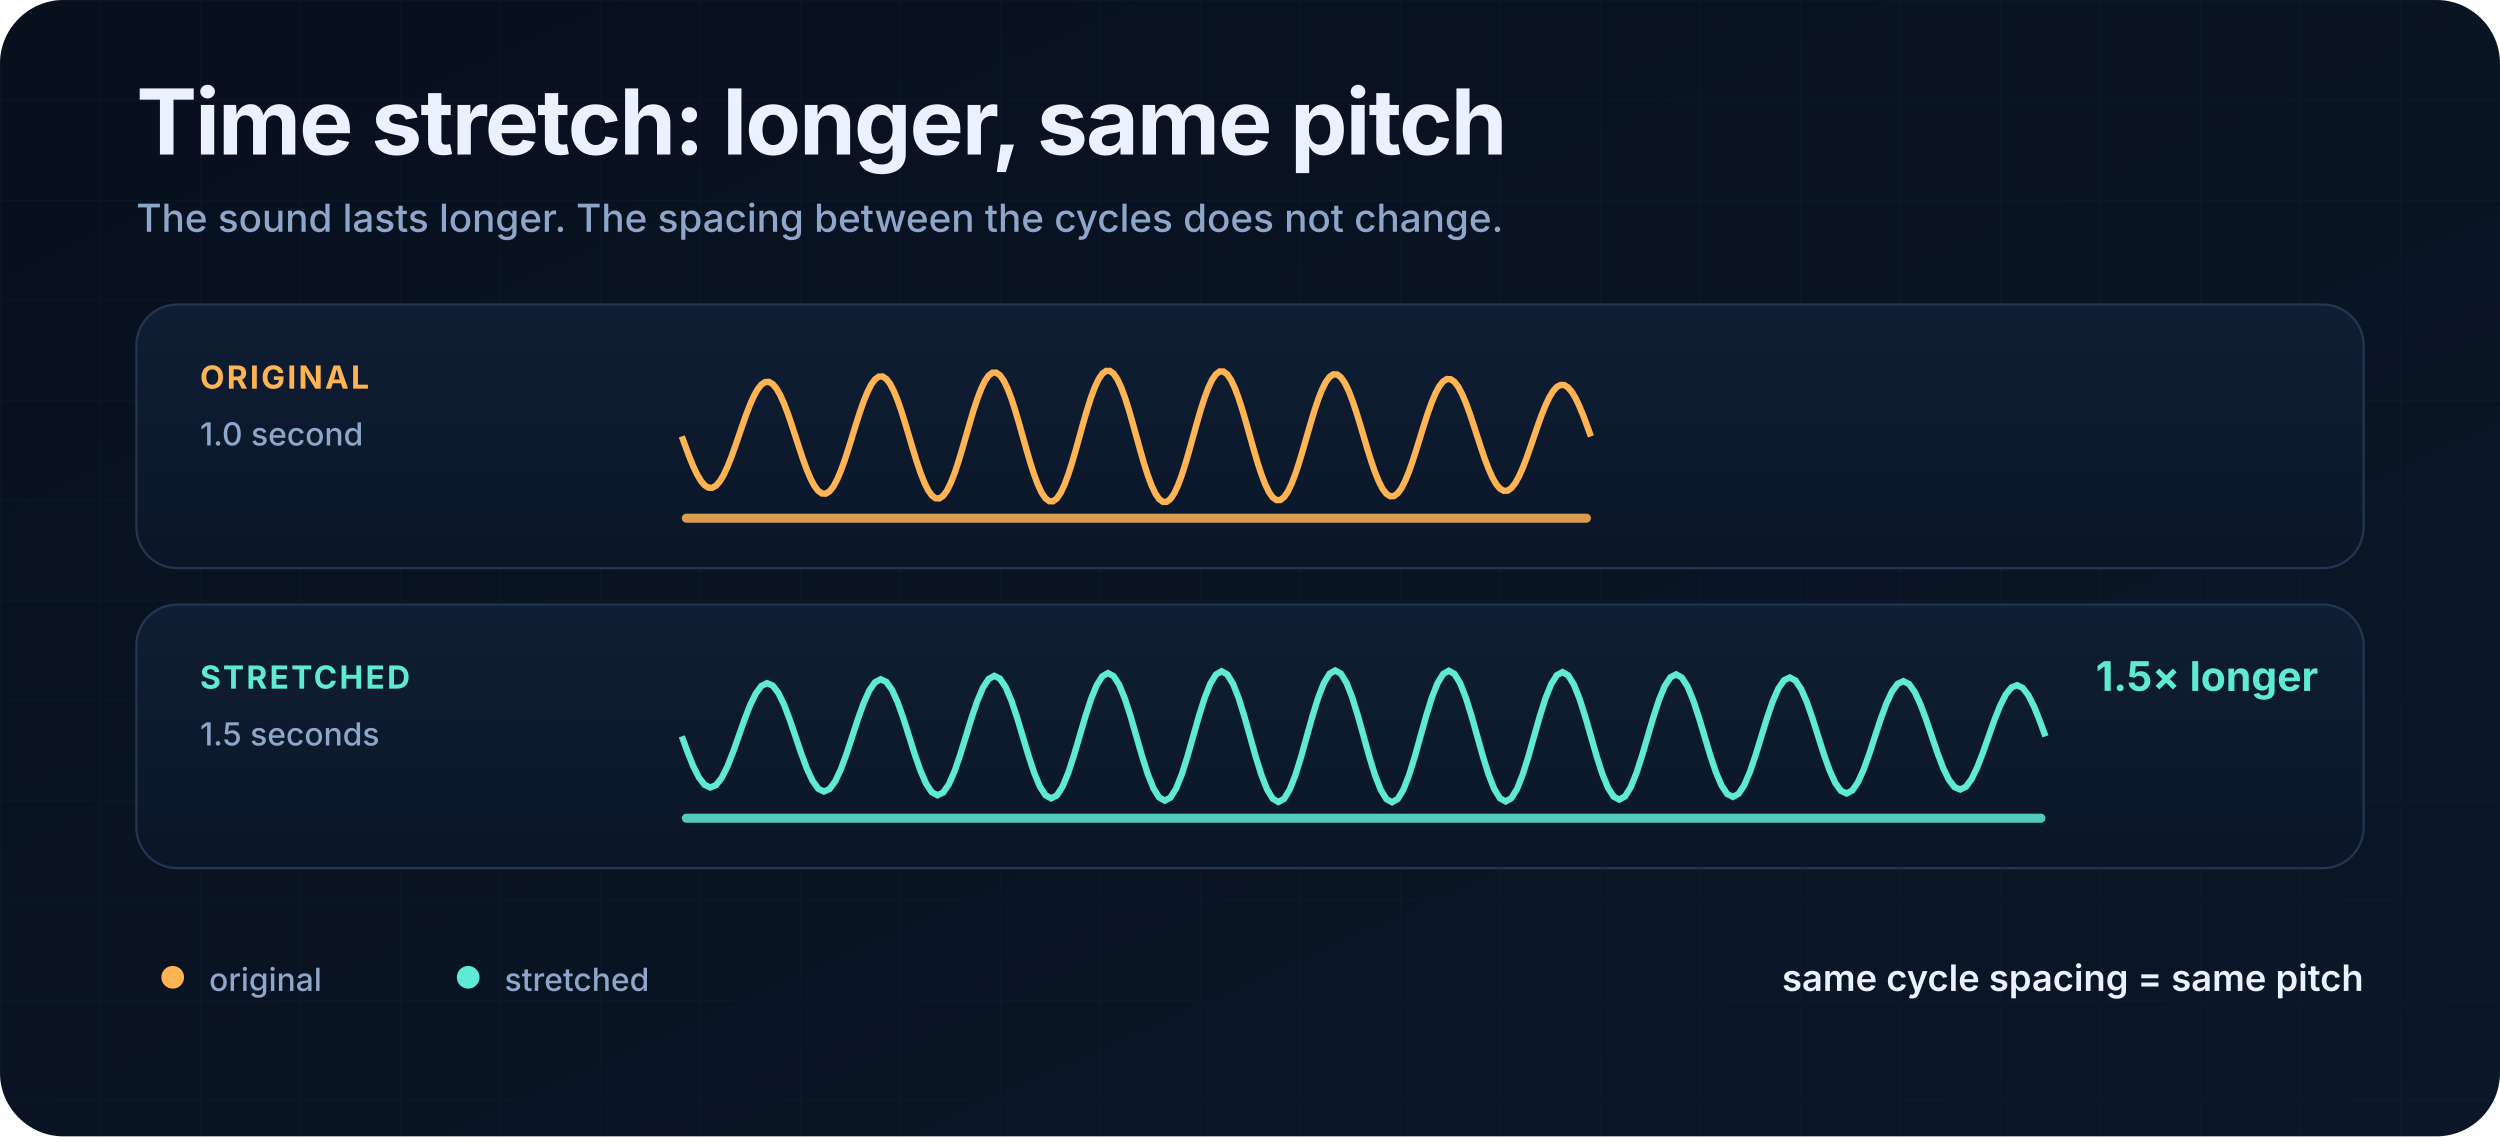
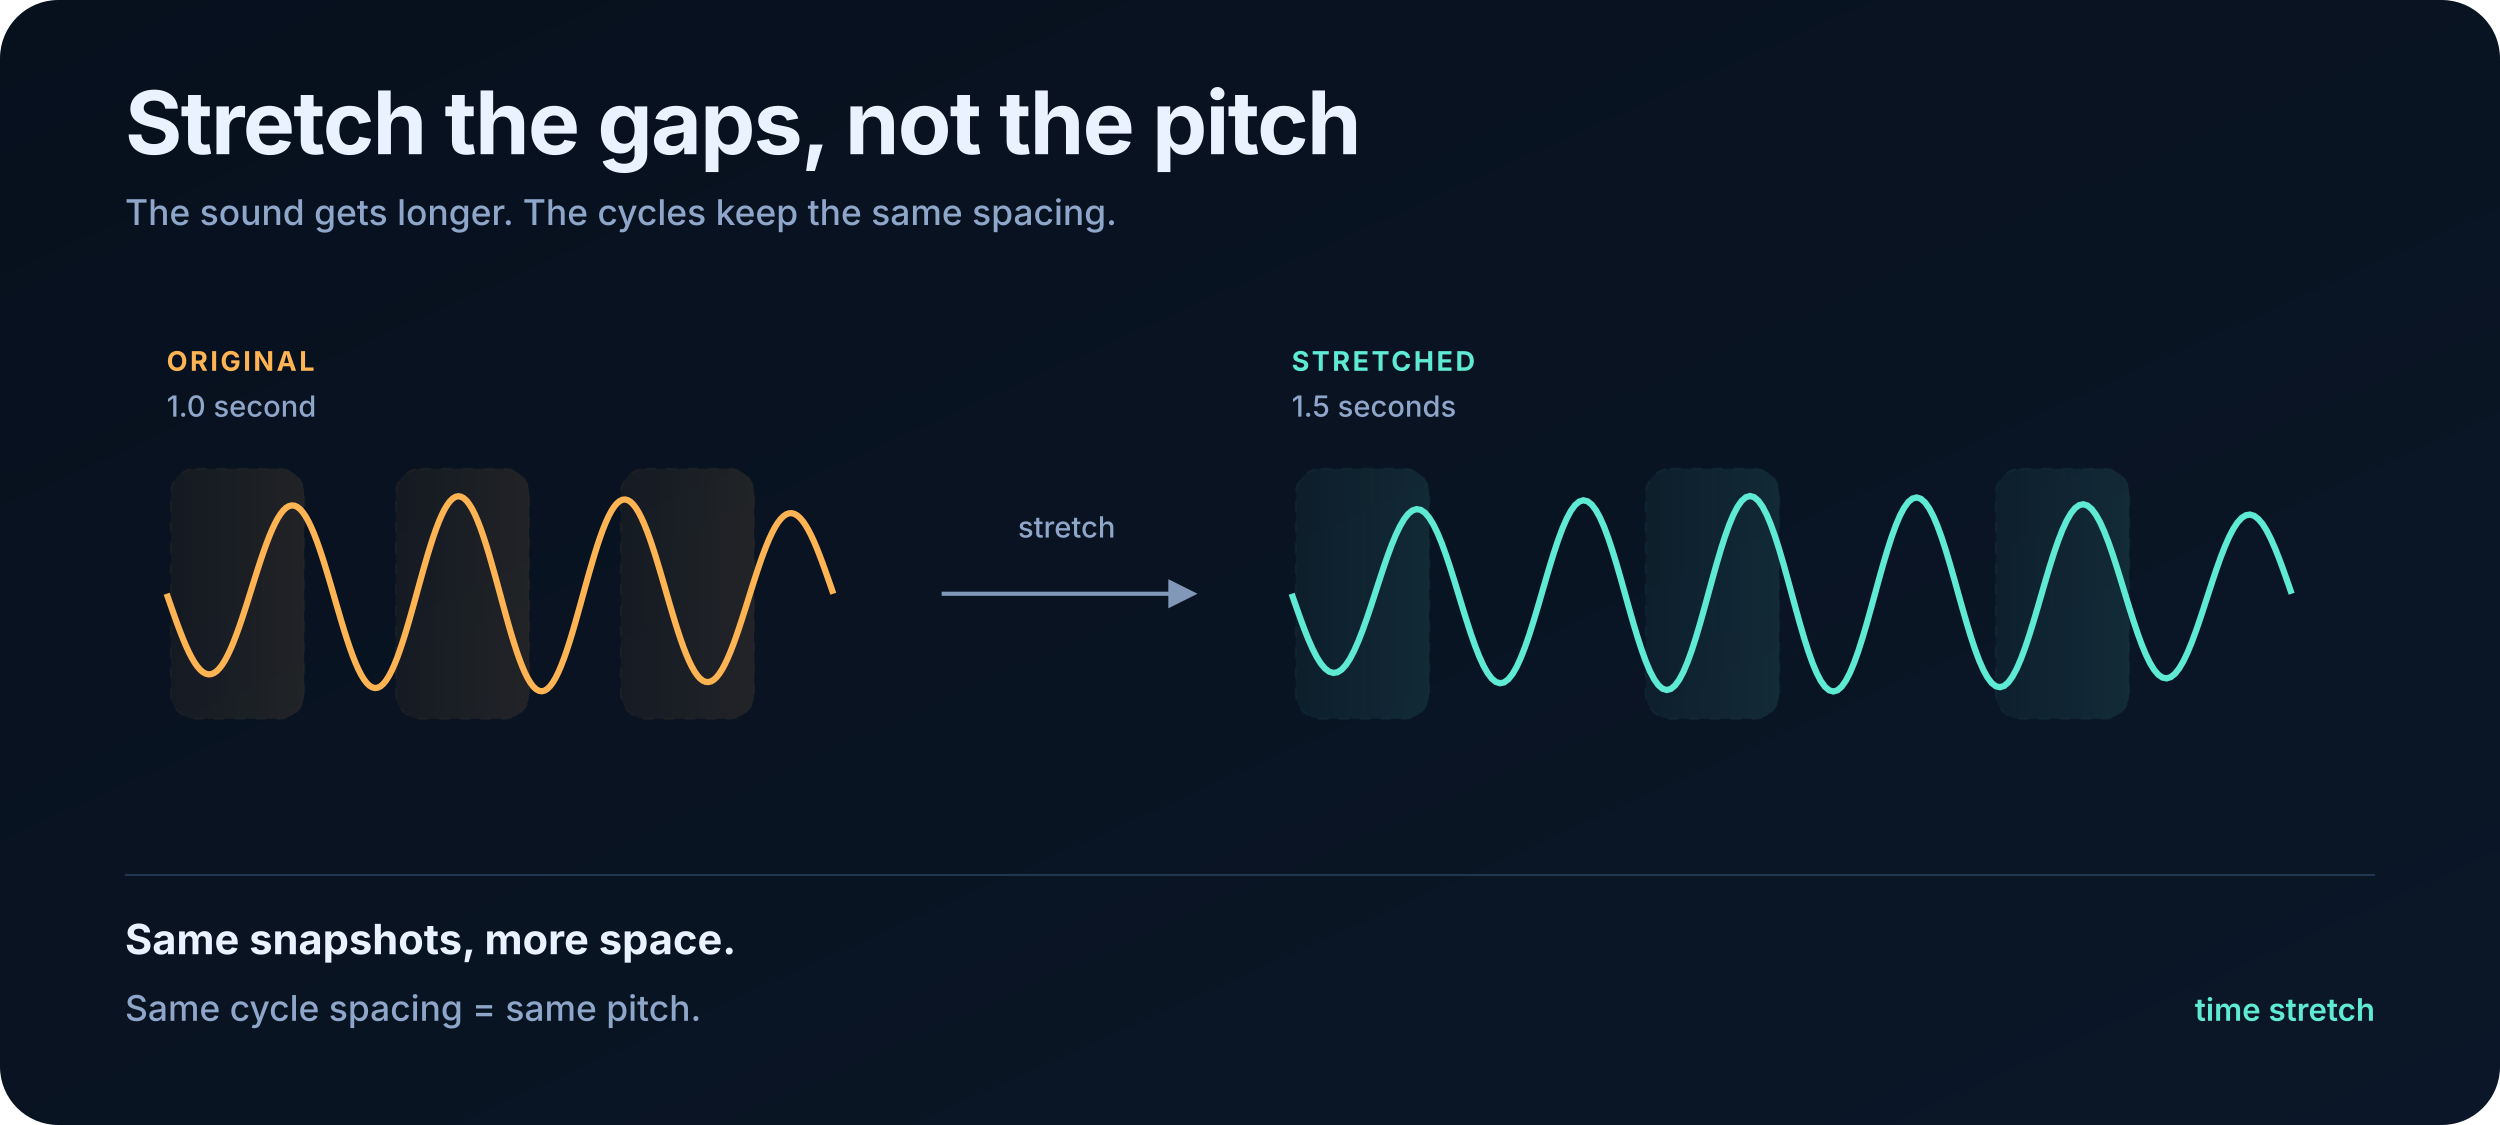
- <svg xmlns="http://www.w3.org/2000/svg" width="1100" height="500" viewBox="0 0 1100 500" role="img" aria-label="Time stretching makes audio longer while keeping the same pitch">
+ <svg xmlns="http://www.w3.org/2000/svg" width="1200" height="540" viewBox="0 0 1200 540" role="img" aria-label="Overlapping snapshots spread apart, making the audio longer while the cycle spacing stays the same">
  <defs>
    <linearGradient id="bg" x1="0" y1="0" x2="1" y2="1">
      <stop offset="0" stop-color="#07101d" />
      <stop offset="1" stop-color="#0b1728" />
    </linearGradient>
-     <linearGradient id="card" x1="0" y1="0" x2="0" y2="1">
-       <stop offset="0" stop-color="#0f1e34" />
-       <stop offset="1" stop-color="#0b1628" />
+     <linearGradient id="a" x1="0" y1="0" x2="1" y2="0">
+       <stop offset="0" stop-color="#ffb454" stop-opacity="0.35" />
+       <stop offset="1" stop-color="#ffb454" stop-opacity="0.75" />
    </linearGradient>
-     <pattern id="grid" width="44" height="44" patternUnits="userSpaceOnUse">
-       <path d="M 44 0 L 0 0 0 44" fill="none" stroke="#16263d" stroke-width="1" opacity="0.55" />
-     </pattern>
+     <linearGradient id="c" x1="0" y1="0" x2="1" y2="0">
+       <stop offset="0" stop-color="#5eead4" stop-opacity="0.35" />
+       <stop offset="1" stop-color="#5eead4" stop-opacity="0.75" />
+     </linearGradient>
+     <marker id="arrow" viewBox="0 0 10 10" refX="8" refY="5" markerWidth="7" markerHeight="7" orient="auto">
+       <path d="M 0 0 L 10 5 L 0 10 z" fill="#8ea6c9" />
+     </marker>
  </defs>
-   <rect width="1100" height="500" rx="28" fill="url(#bg)" />
-   <rect width="1100" height="500" rx="28" fill="url(#grid)" opacity="0.38" />
-   <text x="60" y="68" fill="#eaf2ff" font-family="Inter, ui-sans-serif, system-ui, -apple-system, BlinkMacSystemFont, 'Segoe UI', sans-serif" font-size="40" font-weight="750" text-anchor="start" letter-spacing="-0.8">Time stretch: longer, same pitch</text>
-   <text x="60" y="102" fill="#8ea6c9" font-family="Inter, ui-sans-serif, system-ui, -apple-system, BlinkMacSystemFont, 'Segoe UI', sans-serif" font-size="17" font-weight="500" text-anchor="start">The sound lasts longer. The spacing between the cycles does not change.</text>
-   <rect x="60" y="134" width="980" height="116" rx="18" fill="url(#card)" stroke="#213651" />
-   <text x="88" y="171" fill="#ffb454" font-family="Inter, ui-sans-serif, system-ui, -apple-system, BlinkMacSystemFont, 'Segoe UI', sans-serif" font-size="14" font-weight="700" text-anchor="start" letter-spacing="1.0">ORIGINAL</text>
-   <text x="88" y="196" fill="#8ea6c9" font-family="Inter, ui-sans-serif, system-ui, -apple-system, BlinkMacSystemFont, 'Segoe UI', sans-serif" font-size="14" font-weight="500" text-anchor="start">1.0 second</text>
-   <path d="M 300.00 192.00 L 301.67 196.60 L 303.33 201.04 L 305.00 205.12 L 306.67 208.65 L 308.33 211.48 L 310.00 213.48 L 311.67 214.55 L 313.33 214.64 L 315.00 213.74 L 316.67 211.87 L 318.33 209.12 L 320.00 205.59 L 321.67 201.44 L 323.33 196.85 L 325.00 192.00 L 326.67 187.12 L 328.33 182.41 L 330.00 178.09 L 331.67 174.35 L 333.33 171.35 L 335.00 169.24 L 336.67 168.11 L 338.33 168.03 L 340.00 168.99 L 341.67 170.98 L 343.33 173.89 L 345.00 177.63 L 346.67 182.02 L 348.33 186.88 L 350.00 192.00 L 351.67 197.15 L 353.33 202.12 L 355.00 206.67 L 356.67 210.61 L 358.33 213.75 L 360.00 215.97 L 361.67 217.14 L 363.33 217.22 L 365.00 216.20 L 366.67 214.10 L 368.33 211.02 L 370.00 207.09 L 371.67 202.48 L 373.33 197.37 L 375.00 192.00 L 376.67 186.60 L 378.33 181.40 L 380.00 176.64 L 381.67 172.53 L 383.33 169.24 L 385.00 166.94 L 386.67 165.72 L 388.33 165.65 L 390.00 166.74 L 391.67 168.94 L 393.33 172.16 L 395.00 176.27 L 396.67 181.09 L 398.33 186.41 L 400.00 192.00 L 401.67 197.62 L 403.33 203.02 L 405.00 207.96 L 406.67 212.22 L 408.33 215.62 L 410.00 217.99 L 411.67 219.24 L 413.33 219.30 L 415.00 218.16 L 416.67 215.87 L 418.33 212.52 L 420.00 208.26 L 421.67 203.28 L 423.33 197.77 L 425.00 192.00 L 426.67 186.20 L 428.33 180.64 L 430.00 175.56 L 431.67 171.18 L 433.33 167.69 L 435.00 165.26 L 436.67 164.00 L 438.33 163.95 L 440.00 165.14 L 441.67 167.51 L 443.33 170.95 L 445.00 175.33 L 446.67 180.45 L 448.33 186.09 L 450.00 192.00 L 451.67 197.93 L 453.33 203.61 L 455.00 208.79 L 456.67 213.25 L 458.33 216.79 L 460.00 219.26 L 461.67 220.53 L 463.33 220.56 L 465.00 219.33 L 466.67 216.91 L 468.33 213.39 L 470.00 208.93 L 471.67 203.73 L 473.33 198.00 L 475.00 192.00 L 476.67 185.99 L 478.33 180.25 L 480.00 175.00 L 481.67 170.50 L 483.33 166.94 L 485.00 164.47 L 486.67 163.20 L 488.33 163.19 L 490.00 164.44 L 491.67 166.90 L 493.33 170.46 L 495.00 174.96 L 496.67 180.21 L 498.33 185.97 L 500.00 192.00 L 501.67 198.03 L 503.33 203.79 L 505.00 209.04 L 506.67 213.54 L 508.33 217.10 L 510.00 219.56 L 511.67 220.81 L 513.33 220.80 L 515.00 219.53 L 516.67 217.06 L 518.33 213.50 L 520.00 209.00 L 521.67 203.75 L 523.33 198.01 L 525.00 192.00 L 526.67 186.00 L 528.33 180.27 L 530.00 175.07 L 531.67 170.61 L 533.33 167.09 L 535.00 164.67 L 536.67 163.44 L 538.33 163.47 L 540.00 164.74 L 541.67 167.21 L 543.33 170.75 L 545.00 175.21 L 546.67 180.39 L 548.33 186.07 L 550.00 192.00 L 551.67 197.91 L 553.33 203.55 L 555.00 208.67 L 556.67 213.05 L 558.33 216.49 L 560.00 218.86 L 561.67 220.05 L 563.33 220.00 L 565.00 218.74 L 566.67 216.31 L 568.33 212.82 L 570.00 208.44 L 571.67 203.36 L 573.33 197.80 L 575.00 192.00 L 576.67 186.23 L 578.33 180.72 L 580.00 175.74 L 581.67 171.48 L 583.33 168.13 L 585.00 165.84 L 586.67 164.70 L 588.33 164.76 L 590.00 166.01 L 591.67 168.38 L 593.33 171.78 L 595.00 176.04 L 596.67 180.98 L 598.33 186.38 L 600.00 192.00 L 601.67 197.59 L 603.33 202.91 L 605.00 207.73 L 606.67 211.84 L 608.33 215.06 L 610.00 217.26 L 611.67 218.35 L 613.33 218.28 L 615.00 217.06 L 616.67 214.76 L 618.33 211.47 L 620.00 207.36 L 621.67 202.60 L 623.33 197.40 L 625.00 192.00 L 626.67 186.63 L 628.33 181.52 L 630.00 176.91 L 631.67 172.98 L 633.33 169.90 L 635.00 167.80 L 636.67 166.78 L 638.33 166.86 L 640.00 168.03 L 641.67 170.25 L 643.33 173.39 L 645.00 177.33 L 646.67 181.88 L 648.33 186.85 L 650.00 192.00 L 651.67 197.12 L 653.33 201.98 L 655.00 206.37 L 656.67 210.11 L 658.33 213.02 L 660.00 215.01 L 661.67 215.97 L 663.33 215.89 L 665.00 214.76 L 666.67 212.65 L 668.33 209.65 L 670.00 205.91 L 671.67 201.59 L 673.33 196.88 L 675.00 192.00 L 676.67 187.15 L 678.33 182.56 L 680.00 178.41 L 681.67 174.88 L 683.33 172.13 L 685.00 170.26 L 686.67 169.36 L 688.33 169.45 L 690.00 170.52 L 691.67 172.52 L 693.33 175.35 L 695.00 178.88 L 696.67 182.96 L 698.33 187.40 L 700.00 192.00" fill="none" stroke="#ffb454" stroke-width="2.8" />
-   <rect x="300" y="226" width="400" height="4" rx="2" fill="#ffb454" opacity="0.85" />
-   <rect x="60" y="266" width="980" height="116" rx="18" fill="url(#card)" stroke="#213651" />
-   <text x="88" y="303" fill="#5eead4" font-family="Inter, ui-sans-serif, system-ui, -apple-system, BlinkMacSystemFont, 'Segoe UI', sans-serif" font-size="14" font-weight="700" text-anchor="start" letter-spacing="1.0">STRETCHED</text>
-   <text x="88" y="328" fill="#8ea6c9" font-family="Inter, ui-sans-serif, system-ui, -apple-system, BlinkMacSystemFont, 'Segoe UI', sans-serif" font-size="14" font-weight="500" text-anchor="start">1.5 seconds</text>
-   <path d="M 300.00 324.00 L 302.50 330.84 L 305.00 337.06 L 307.50 342.05 L 310.00 345.31 L 312.50 346.50 L 315.00 345.48 L 317.50 342.35 L 320.00 337.38 L 322.50 331.06 L 325.00 324.00 L 327.50 316.88 L 330.00 310.41 L 332.50 305.22 L 335.00 301.83 L 337.50 300.60 L 340.00 301.66 L 342.50 304.93 L 345.00 310.09 L 347.50 316.66 L 350.00 324.00 L 352.50 331.39 L 355.00 338.12 L 357.50 343.50 L 360.00 347.01 L 362.50 348.28 L 365.00 347.17 L 367.50 343.78 L 370.00 338.42 L 372.50 331.61 L 375.00 324.00 L 377.50 316.34 L 380.00 309.38 L 382.50 303.81 L 385.00 300.19 L 387.50 298.88 L 390.00 300.03 L 392.50 303.55 L 395.00 309.09 L 397.50 316.14 L 400.00 324.00 L 402.50 331.91 L 405.00 339.09 L 407.50 344.84 L 410.00 348.57 L 412.50 349.91 L 415.00 348.71 L 417.50 345.08 L 420.00 339.36 L 422.50 332.10 L 425.00 324.00 L 427.50 315.86 L 430.00 308.47 L 432.50 302.57 L 435.00 298.74 L 437.50 297.37 L 440.00 298.61 L 442.50 302.35 L 445.00 308.23 L 447.50 315.69 L 450.00 324.00 L 452.50 332.35 L 455.00 339.92 L 457.50 345.97 L 460.00 349.88 L 462.50 351.27 L 465.00 349.99 L 467.50 346.16 L 470.00 340.13 L 472.50 332.50 L 475.00 324.00 L 477.50 315.47 L 480.00 307.74 L 482.50 301.57 L 485.00 297.58 L 487.50 296.17 L 490.00 297.49 L 492.50 301.41 L 495.00 307.56 L 497.50 315.34 L 500.00 324.00 L 502.50 332.69 L 505.00 340.55 L 507.50 346.81 L 510.00 350.86 L 512.50 352.28 L 515.00 350.94 L 517.50 346.94 L 520.00 340.69 L 522.50 332.79 L 525.00 324.00 L 527.50 315.19 L 530.00 307.23 L 532.50 300.89 L 535.00 296.80 L 537.50 295.37 L 540.00 296.74 L 542.50 300.79 L 545.00 307.12 L 547.50 315.12 L 550.00 324.00 L 552.50 332.90 L 555.00 340.93 L 557.50 347.32 L 560.00 351.44 L 562.50 352.87 L 565.00 351.47 L 567.50 347.38 L 570.00 341.00 L 572.50 332.94 L 575.00 324.00 L 577.50 315.05 L 580.00 306.98 L 582.50 300.56 L 585.00 296.44 L 587.50 295.01 L 590.00 296.43 L 592.50 300.54 L 595.00 306.96 L 597.50 315.04 L 600.00 324.00 L 602.50 332.96 L 605.00 341.04 L 607.50 347.46 L 610.00 351.57 L 612.50 352.99 L 615.00 351.56 L 617.50 347.44 L 620.00 341.02 L 622.50 332.95 L 625.00 324.00 L 627.50 315.06 L 630.00 307.00 L 632.50 300.62 L 635.00 296.53 L 637.50 295.13 L 640.00 296.56 L 642.50 300.68 L 645.00 307.07 L 647.50 315.10 L 650.00 324.00 L 652.50 332.88 L 655.00 340.88 L 657.50 347.21 L 660.00 351.26 L 662.50 352.63 L 665.00 351.20 L 667.50 347.11 L 670.00 340.77 L 672.50 332.81 L 675.00 324.00 L 677.50 315.21 L 680.00 307.31 L 682.50 301.06 L 685.00 297.06 L 687.50 295.72 L 690.00 297.14 L 692.50 301.19 L 695.00 307.45 L 697.50 315.31 L 700.00 324.00 L 702.50 332.66 L 705.00 340.44 L 707.50 346.59 L 710.00 350.51 L 712.50 351.83 L 715.00 350.42 L 717.50 346.43 L 720.00 340.26 L 722.50 332.53 L 725.00 324.00 L 727.50 315.50 L 730.00 307.87 L 732.50 301.84 L 735.00 298.01 L 737.50 296.73 L 740.00 298.12 L 742.50 302.03 L 745.00 308.08 L 747.50 315.65 L 750.00 324.00 L 752.50 332.31 L 755.00 339.77 L 757.50 345.65 L 760.00 349.39 L 762.50 350.63 L 765.00 349.26 L 767.50 345.43 L 770.00 339.53 L 772.50 332.14 L 775.00 324.00 L 777.50 315.90 L 780.00 308.64 L 782.50 302.92 L 785.00 299.29 L 787.50 298.09 L 790.00 299.43 L 792.50 303.16 L 795.00 308.91 L 797.50 316.09 L 800.00 324.00 L 802.50 331.86 L 805.00 338.91 L 807.50 344.45 L 810.00 347.97 L 812.50 349.12 L 815.00 347.81 L 817.50 344.19 L 820.00 338.62 L 822.50 331.66 L 825.00 324.00 L 827.50 316.39 L 830.00 309.58 L 832.50 304.22 L 835.00 300.83 L 837.50 299.72 L 840.00 300.99 L 842.50 304.50 L 845.00 309.88 L 847.50 316.61 L 850.00 324.00 L 852.50 331.34 L 855.00 337.91 L 857.50 343.07 L 860.00 346.34 L 862.50 347.40 L 865.00 346.17 L 867.50 342.78 L 870.00 337.59 L 872.50 331.12 L 875.00 324.00 L 877.50 316.94 L 880.00 310.62 L 882.50 305.65 L 885.00 302.52 L 887.50 301.50 L 890.00 302.69 L 892.50 305.95 L 895.00 310.94 L 897.50 317.16 L 900.00 324.00" fill="none" stroke="#5eead4" stroke-width="2.8" />
-   <rect x="300" y="358" width="600" height="4" rx="2" fill="#5eead4" opacity="0.85" />
-   <text x="1020" y="304" fill="#5eead4" font-family="Inter, ui-sans-serif, system-ui, -apple-system, BlinkMacSystemFont, 'Segoe UI', sans-serif" font-size="18" font-weight="700" text-anchor="end">1.5× longer</text>
-   <circle cx="76" cy="430" r="5" fill="#ffb454" />
-   <text x="92" y="436" fill="#8ea6c9" font-family="Inter, ui-sans-serif, system-ui, -apple-system, BlinkMacSystemFont, 'Segoe UI', sans-serif" font-size="14" font-weight="500" text-anchor="start">original</text>
-   <circle cx="206" cy="430" r="5" fill="#5eead4" />
-   <text x="222" y="436" fill="#8ea6c9" font-family="Inter, ui-sans-serif, system-ui, -apple-system, BlinkMacSystemFont, 'Segoe UI', sans-serif" font-size="14" font-weight="500" text-anchor="start">stretched</text>
-   <text x="1040" y="436" fill="#eaf2ff" font-family="Inter, ui-sans-serif, system-ui, -apple-system, BlinkMacSystemFont, 'Segoe UI', sans-serif" font-size="16" font-weight="600" text-anchor="end">same cycle spacing = same pitch</text>
+   <rect width="1200" height="540" rx="28" fill="url(#bg)" />
+   <text x="60" y="74" fill="#eaf2ff" font-family="Inter, ui-sans-serif, system-ui, -apple-system, BlinkMacSystemFont, 'Segoe UI', sans-serif" font-size="42" font-weight="750" text-anchor="start" letter-spacing="-0.8">Stretch the gaps, not the pitch</text>
+   <text x="60" y="108" fill="#8ea6c9" font-family="Inter, ui-sans-serif, system-ui, -apple-system, BlinkMacSystemFont, 'Segoe UI', sans-serif" font-size="17" font-weight="500" text-anchor="start">The sound gets longer. The cycles keep the same spacing.</text>
+   <text x="80" y="178" fill="#ffb454" font-family="Inter, ui-sans-serif, system-ui, -apple-system, BlinkMacSystemFont, 'Segoe UI', sans-serif" font-size="13" font-weight="700" text-anchor="start" letter-spacing="1.2">ORIGINAL</text>
+   <text x="80" y="200" fill="#8ea6c9" font-family="Inter, ui-sans-serif, system-ui, -apple-system, BlinkMacSystemFont, 'Segoe UI', sans-serif" font-size="14" font-weight="500" text-anchor="start">1.0 second</text>
+   <rect x="82" y="225" width="64" height="120" rx="12" fill="url(#a)" opacity="0.14" stroke="#ffb454" stroke-opacity="0.45" stroke-dasharray="5 5" />
+   <rect x="190" y="225" width="64" height="120" rx="12" fill="url(#a)" opacity="0.14" stroke="#ffb454" stroke-opacity="0.45" stroke-dasharray="5 5" />
+   <rect x="298" y="225" width="64" height="120" rx="12" fill="url(#a)" opacity="0.14" stroke="#ffb454" stroke-opacity="0.45" stroke-dasharray="5 5" />
+   <path d="M 80.00 285.00 L 81.33 288.85 L 82.67 292.68 L 84.00 296.45 L 85.33 300.13 L 86.67 303.67 L 88.00 307.03 L 89.33 310.16 L 90.67 313.05 L 92.00 315.64 L 93.33 317.92 L 94.67 319.85 L 96.00 321.40 L 97.33 322.57 L 98.67 323.33 L 100.00 323.68 L 101.33 323.60 L 102.67 323.09 L 104.00 322.16 L 105.33 320.82 L 106.67 319.07 L 108.00 316.93 L 109.33 314.43 L 110.67 311.58 L 112.00 308.43 L 113.33 304.99 L 114.67 301.31 L 116.00 297.43 L 117.33 293.39 L 118.67 289.23 L 120.00 285.00 L 121.33 280.74 L 122.67 276.50 L 124.00 272.33 L 125.33 268.28 L 126.67 264.38 L 128.00 260.69 L 129.33 257.25 L 130.67 254.09 L 132.00 251.25 L 133.33 248.77 L 134.67 246.68 L 136.00 245.00 L 137.33 243.74 L 138.67 242.94 L 140.00 242.60 L 141.33 242.72 L 142.67 243.30 L 144.00 244.35 L 145.33 245.86 L 146.67 247.80 L 148.00 250.16 L 149.33 252.92 L 150.67 256.05 L 152.00 259.50 L 153.33 263.26 L 154.67 267.27 L 156.00 271.50 L 157.33 275.90 L 158.67 280.41 L 160.00 285.00 L 161.33 289.61 L 162.67 294.18 L 164.00 298.67 L 165.33 303.04 L 166.67 307.22 L 168.00 311.17 L 169.33 314.85 L 170.67 318.22 L 172.00 321.23 L 173.33 323.85 L 174.67 326.06 L 176.00 327.82 L 177.33 329.12 L 178.67 329.93 L 180.00 330.26 L 181.33 330.08 L 182.67 329.41 L 184.00 328.25 L 185.33 326.61 L 186.67 324.50 L 188.00 321.96 L 189.33 319.00 L 190.67 315.65 L 192.00 311.96 L 193.33 307.97 L 194.67 303.71 L 196.00 299.23 L 197.33 294.59 L 198.67 289.83 L 200.00 285.00 L 201.33 280.16 L 202.67 275.37 L 204.00 270.67 L 205.33 266.12 L 206.67 261.77 L 208.00 257.67 L 209.33 253.86 L 210.67 250.39 L 212.00 247.29 L 213.33 244.60 L 214.67 242.35 L 216.00 240.57 L 217.33 239.28 L 218.67 238.48 L 220.00 238.20 L 221.33 238.43 L 222.67 239.17 L 224.00 240.42 L 225.33 242.16 L 226.67 244.37 L 228.00 247.03 L 229.33 250.11 L 230.67 253.58 L 232.00 257.39 L 233.33 261.51 L 234.67 265.89 L 236.00 270.48 L 237.33 275.23 L 238.67 280.09 L 240.00 285.00 L 241.33 289.91 L 242.67 294.77 L 244.00 299.52 L 245.33 304.11 L 246.67 308.49 L 248.00 312.61 L 249.33 316.42 L 250.67 319.89 L 252.00 322.97 L 253.33 325.63 L 254.67 327.84 L 256.00 329.58 L 257.33 330.83 L 258.67 331.57 L 260.00 331.80 L 261.33 331.52 L 262.67 330.72 L 264.00 329.43 L 265.33 327.65 L 266.67 325.40 L 268.00 322.71 L 269.33 319.61 L 270.67 316.14 L 272.00 312.33 L 273.33 308.23 L 274.67 303.88 L 276.00 299.33 L 277.33 294.63 L 278.67 289.84 L 280.00 285.00 L 281.33 280.17 L 282.67 275.41 L 284.00 270.77 L 285.33 266.29 L 286.67 262.03 L 288.00 258.04 L 289.33 254.35 L 290.67 251.00 L 292.00 248.04 L 293.33 245.50 L 294.67 243.39 L 296.00 241.75 L 297.33 240.59 L 298.67 239.92 L 300.00 239.74 L 301.33 240.07 L 302.67 240.88 L 304.00 242.18 L 305.33 243.94 L 306.67 246.15 L 308.00 248.77 L 309.33 251.78 L 310.67 255.15 L 312.00 258.83 L 313.33 262.78 L 314.67 266.96 L 316.00 271.33 L 317.33 275.82 L 318.67 280.39 L 320.00 285.00 L 321.33 289.59 L 322.67 294.10 L 324.00 298.50 L 325.33 302.73 L 326.67 306.74 L 328.00 310.50 L 329.33 313.95 L 330.67 317.08 L 332.00 319.84 L 333.33 322.20 L 334.67 324.14 L 336.00 325.65 L 337.33 326.70 L 338.67 327.28 L 340.00 327.40 L 341.33 327.06 L 342.67 326.26 L 344.00 325.00 L 345.33 323.32 L 346.67 321.23 L 348.00 318.75 L 349.33 315.91 L 350.67 312.75 L 352.00 309.31 L 353.33 305.62 L 354.67 301.72 L 356.00 297.67 L 357.33 293.50 L 358.67 289.26 L 360.00 285.00 L 361.33 280.77 L 362.67 276.61 L 364.00 272.57 L 365.33 268.69 L 366.67 265.01 L 368.00 261.57 L 369.33 258.42 L 370.67 255.57 L 372.00 253.07 L 373.33 250.93 L 374.67 249.18 L 376.00 247.84 L 377.33 246.91 L 378.67 246.40 L 380.00 246.32 L 381.33 246.67 L 382.67 247.43 L 384.00 248.60 L 385.33 250.15 L 386.67 252.08 L 388.00 254.36 L 389.33 256.95 L 390.67 259.84 L 392.00 262.97 L 393.33 266.33 L 394.67 269.87 L 396.00 273.55 L 397.33 277.32 L 398.67 281.15 L 400.00 285.00" fill="none" stroke="#ffb454" stroke-width="3" />
+   <path d="M 452 285 L 572 285" stroke="#8ea6c9" stroke-width="2" marker-end="url(#arrow)" opacity="0.9" />
+   <text x="512" y="258" fill="#8ea6c9" font-family="Inter, ui-sans-serif, system-ui, -apple-system, BlinkMacSystemFont, 'Segoe UI', sans-serif" font-size="14" font-weight="500" text-anchor="middle">stretch</text>
+   <text x="620" y="178" fill="#5eead4" font-family="Inter, ui-sans-serif, system-ui, -apple-system, BlinkMacSystemFont, 'Segoe UI', sans-serif" font-size="13" font-weight="700" text-anchor="start" letter-spacing="1.2">STRETCHED</text>
+   <text x="620" y="200" fill="#8ea6c9" font-family="Inter, ui-sans-serif, system-ui, -apple-system, BlinkMacSystemFont, 'Segoe UI', sans-serif" font-size="14" font-weight="500" text-anchor="start">1.5 seconds</text>
+   <rect x="622" y="225" width="64" height="120" rx="12" fill="url(#c)" opacity="0.14" stroke="#5eead4" stroke-opacity="0.45" stroke-dasharray="5 5" />
+   <rect x="790" y="225" width="64" height="120" rx="12" fill="url(#c)" opacity="0.14" stroke="#5eead4" stroke-opacity="0.45" stroke-dasharray="5 5" />
+   <rect x="958" y="225" width="64" height="120" rx="12" fill="url(#c)" opacity="0.14" stroke="#5eead4" stroke-opacity="0.45" stroke-dasharray="5 5" />
+   <path d="M 620.00 285.00 L 622.00 290.76 L 624.00 296.41 L 626.00 301.83 L 628.00 306.87 L 630.00 311.40 L 632.00 315.31 L 634.00 318.51 L 636.00 320.89 L 638.00 322.41 L 640.00 323.01 L 642.00 322.67 L 644.00 321.40 L 646.00 319.22 L 648.00 316.18 L 650.00 312.35 L 652.00 307.81 L 654.00 302.68 L 656.00 297.07 L 658.00 291.13 L 660.00 285.00 L 662.00 278.83 L 664.00 272.76 L 666.00 266.96 L 668.00 261.57 L 670.00 256.73 L 672.00 252.55 L 674.00 249.15 L 676.00 246.61 L 678.00 245.01 L 680.00 244.38 L 682.00 244.76 L 684.00 246.13 L 686.00 248.48 L 688.00 251.74 L 690.00 255.84 L 692.00 260.69 L 694.00 266.17 L 696.00 272.15 L 698.00 278.47 L 700.00 285.00 L 702.00 291.56 L 704.00 298.00 L 706.00 304.15 L 708.00 309.86 L 710.00 314.98 L 712.00 319.40 L 714.00 322.98 L 716.00 325.65 L 718.00 327.32 L 720.00 327.95 L 722.00 327.53 L 724.00 326.05 L 726.00 323.56 L 728.00 320.09 L 730.00 315.74 L 732.00 310.61 L 734.00 304.83 L 736.00 298.53 L 738.00 291.86 L 740.00 285.00 L 742.00 278.11 L 744.00 271.35 L 746.00 264.91 L 748.00 258.94 L 750.00 253.58 L 752.00 248.98 L 754.00 245.25 L 756.00 242.49 L 758.00 240.77 L 760.00 240.14 L 762.00 240.61 L 764.00 242.18 L 766.00 244.81 L 768.00 248.45 L 770.00 253.00 L 772.00 258.35 L 774.00 264.39 L 776.00 270.95 L 778.00 277.87 L 780.00 285.00 L 782.00 292.15 L 784.00 299.14 L 786.00 305.80 L 788.00 311.96 L 790.00 317.48 L 792.00 322.21 L 794.00 326.03 L 796.00 328.85 L 798.00 330.59 L 800.00 331.21 L 802.00 330.69 L 804.00 329.05 L 806.00 326.31 L 808.00 322.54 L 810.00 317.85 L 812.00 312.33 L 814.00 306.13 L 816.00 299.39 L 818.00 292.29 L 820.00 285.00 L 822.00 277.70 L 824.00 270.56 L 826.00 263.78 L 828.00 257.51 L 830.00 251.91 L 832.00 247.12 L 834.00 243.26 L 836.00 240.42 L 838.00 238.68 L 840.00 238.09 L 842.00 238.65 L 844.00 240.35 L 846.00 243.16 L 848.00 247.00 L 850.00 251.78 L 852.00 257.38 L 854.00 263.67 L 856.00 270.48 L 858.00 277.65 L 860.00 285.00 L 862.00 292.35 L 864.00 299.52 L 866.00 306.33 L 868.00 312.62 L 870.00 318.22 L 872.00 323.00 L 874.00 326.84 L 876.00 329.65 L 878.00 331.35 L 880.00 331.91 L 882.00 331.32 L 884.00 329.58 L 886.00 326.74 L 888.00 322.88 L 890.00 318.09 L 892.00 312.49 L 894.00 306.22 L 896.00 299.44 L 898.00 292.30 L 900.00 285.00 L 902.00 277.71 L 904.00 270.61 L 906.00 263.87 L 908.00 257.67 L 910.00 252.15 L 912.00 247.46 L 914.00 243.69 L 916.00 240.95 L 918.00 239.31 L 920.00 238.79 L 922.00 239.41 L 924.00 241.15 L 926.00 243.97 L 928.00 247.79 L 930.00 252.52 L 932.00 258.04 L 934.00 264.20 L 936.00 270.86 L 938.00 277.85 L 940.00 285.00 L 942.00 292.13 L 944.00 299.05 L 946.00 305.61 L 948.00 311.65 L 950.00 317.00 L 952.00 321.55 L 954.00 325.19 L 956.00 327.82 L 958.00 329.39 L 960.00 329.86 L 962.00 329.23 L 964.00 327.51 L 966.00 324.75 L 968.00 321.02 L 970.00 316.42 L 972.00 311.06 L 974.00 305.09 L 976.00 298.65 L 978.00 291.89 L 980.00 285.00 L 982.00 278.14 L 984.00 271.47 L 986.00 265.17 L 988.00 259.39 L 990.00 254.26 L 992.00 249.91 L 994.00 246.44 L 996.00 243.95 L 998.00 242.47 L 1000.00 242.05 L 1002.00 242.68 L 1004.00 244.35 L 1006.00 247.02 L 1008.00 250.60 L 1010.00 255.02 L 1012.00 260.14 L 1014.00 265.85 L 1016.00 272.00 L 1018.00 278.44 L 1020.00 285.00 L 1022.00 291.53 L 1024.00 297.85 L 1026.00 303.83 L 1028.00 309.31 L 1030.00 314.16 L 1032.00 318.26 L 1034.00 321.52 L 1036.00 323.87 L 1038.00 325.24 L 1040.00 325.62 L 1042.00 324.99 L 1044.00 323.39 L 1046.00 320.85 L 1048.00 317.45 L 1050.00 313.27 L 1052.00 308.43 L 1054.00 303.04 L 1056.00 297.24 L 1058.00 291.17 L 1060.00 285.00 L 1062.00 278.87 L 1064.00 272.93 L 1066.00 267.32 L 1068.00 262.19 L 1070.00 257.65 L 1072.00 253.82 L 1074.00 250.78 L 1076.00 248.60 L 1078.00 247.33 L 1080.00 246.99 L 1082.00 247.59 L 1084.00 249.11 L 1086.00 251.49 L 1088.00 254.69 L 1090.00 258.60 L 1092.00 263.13 L 1094.00 268.17 L 1096.00 273.59 L 1098.00 279.24 L 1100.00 285.00" fill="none" stroke="#5eead4" stroke-width="3" />
+   <line x1="60" y1="420" x2="1140" y2="420" stroke="#213651" stroke-width="1" />
+   <text x="60" y="458" fill="#eaf2ff" font-family="Inter, ui-sans-serif, system-ui, -apple-system, BlinkMacSystemFont, 'Segoe UI', sans-serif" font-size="20" font-weight="650" text-anchor="start">Same snapshots, more space.</text>
+   <text x="60" y="490" fill="#8ea6c9" font-family="Inter, ui-sans-serif, system-ui, -apple-system, BlinkMacSystemFont, 'Segoe UI', sans-serif" font-size="17" font-weight="500" text-anchor="start">Same cycle spacing = same pitch.</text>
+   <text x="1140" y="490" fill="#5eead4" font-family="Inter, ui-sans-serif, system-ui, -apple-system, BlinkMacSystemFont, 'Segoe UI', sans-serif" font-size="15" font-weight="600" text-anchor="end">time stretch</text>
</svg>
